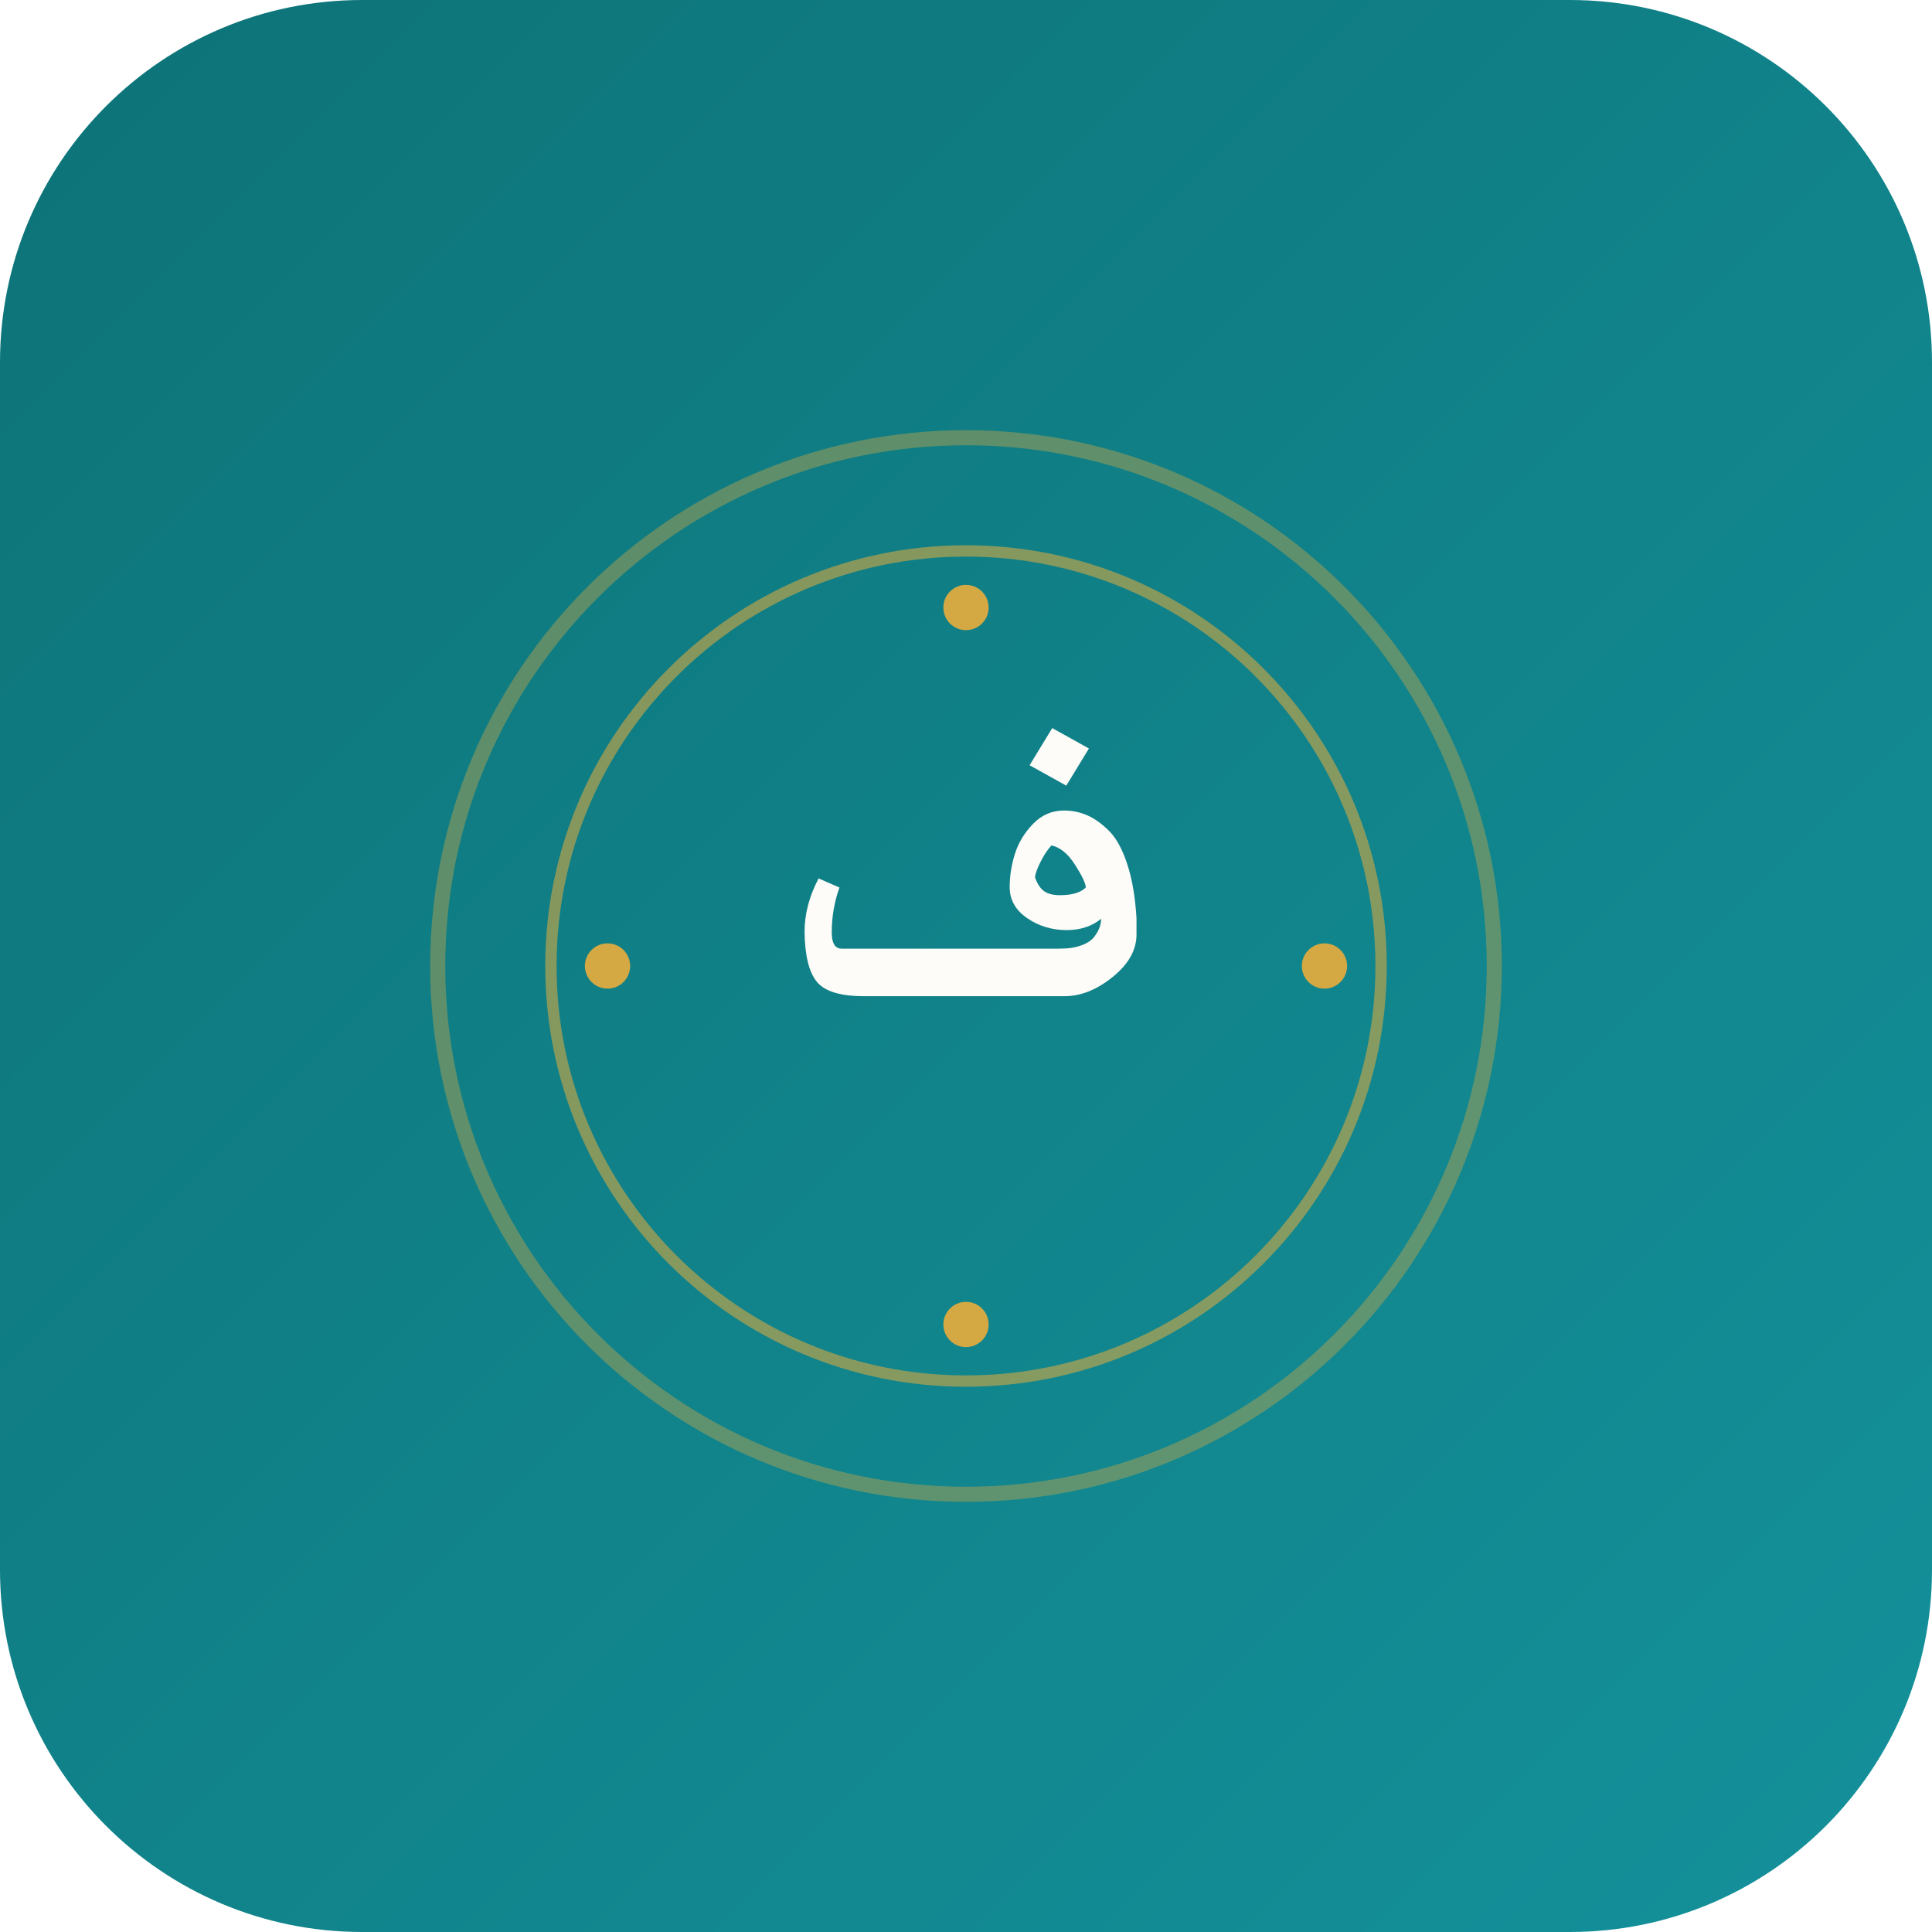
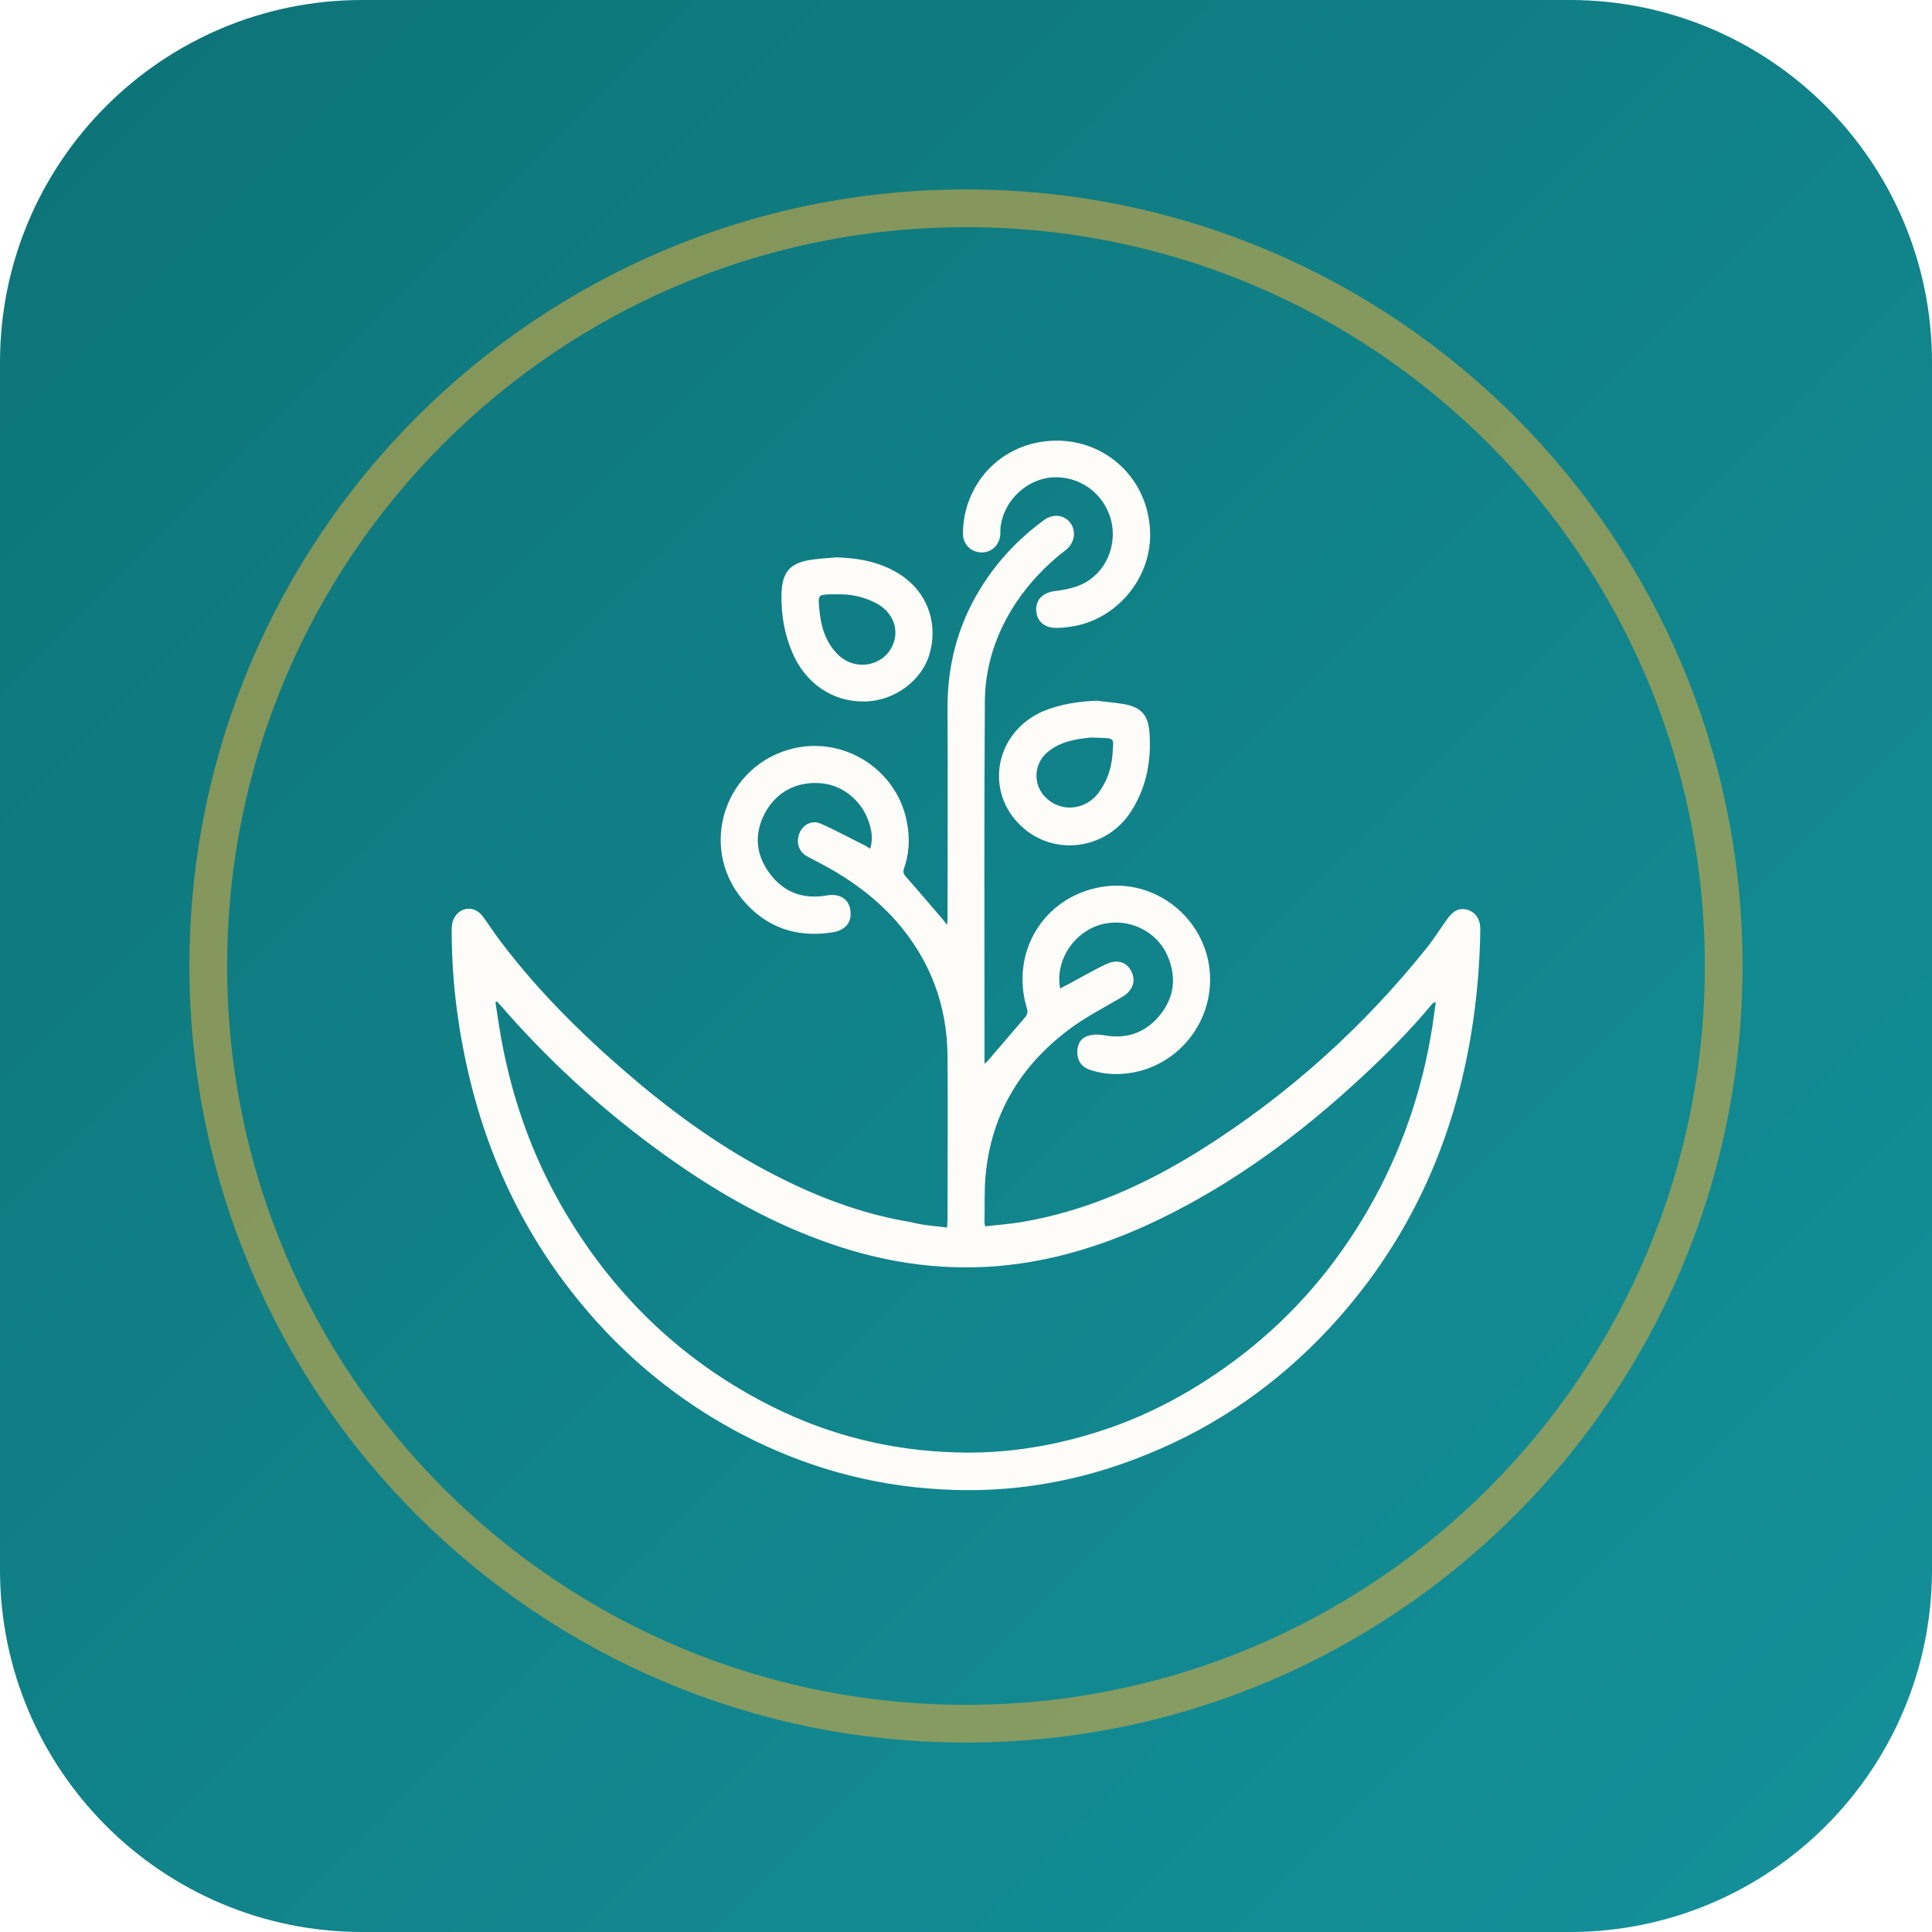
- <svg xmlns="http://www.w3.org/2000/svg" viewBox="0 0 512 512">
-   <defs>
-     <linearGradient id="bg" x1="0%" y1="0%" x2="100%" y2="100%">
-       <stop offset="0%" stop-color="#0D7377" />
-       <stop offset="100%" stop-color="#14919B" />
+ <svg xmlns="http://www.w3.org/2000/svg" version="1.1" id="Layer_1" x="0px" y="0px" viewBox="0 0 512 512" style="enable-background:new 0 0 512 512;" xml:space="preserve">
+   <style type="text/css">
+ 	.st0{fill:url(#SVGID_1_);}
+ 	.st1{opacity:0.6;fill:none;stroke:#D4A843;stroke-width:3;enable-background:new    ;}
+ 	.st2{fill:#D4A843;}
+ 	.st3{fill:#FEFCF8;}
+ 	.st4{fill:url(#SVGID_2_);}
+ 	.st5{opacity:0.6;fill:none;stroke:#D4A843;stroke-width:10;enable-background:new    ;}
+ </style>
+   <linearGradient id="SVGID_1_" gradientUnits="userSpaceOnUse" x1="-745.07" y1="1254.839" x2="-744.07" y2="1253.839" gradientTransform="matrix(512 0 0 -512 379673 642841)">
+     <stop offset="0" style="stop-color:#0D7377" />
+     <stop offset="1" style="stop-color:#14919B" />
+   </linearGradient>
+   <path class="st0" d="M-1706.9,363.6h320c53,0,96,43,96,96v320c0,53-43,96-96,96h-320c-53,0-96-43-96-96v-320  C-1802.9,406.6-1759.9,363.6-1706.9,363.6z" />
+   <g transform="translate(256 256)">
+     <circle class="st1" cx="-1802.9" cy="363.6" r="200.8" />
+     <g>
+       <circle class="st2" cx="-1976.3" cy="363.6" r="11" />
+       <circle class="st2" cx="-1629.4" cy="363.6" r="11" />
+       <circle class="st2" cx="-1802.9" cy="190.2" r="11" />
+       <circle class="st2" cx="-1802.9" cy="537.1" r="11" />
+     </g>
+   </g>
+   <g>
+     <g>
+       <path class="st3" d="M-1551.5,684.3c0-0.8,0.1-1.4,0.1-1.9c0-13.5,0.1-27,0-40.5c-0.1-12.7-4.3-23.9-12.7-33.4    c-5.6-6.4-12.5-11.1-20-14.9c-0.7-0.4-1.4-0.7-2.1-1.2c-2-1.2-2.7-3.5-1.7-5.8c0.8-2,3-3.2,5.1-2.3c3.8,1.6,7.4,3.6,11,5.5    c0.4,0.2,0.8,0.5,1.4,0.9c0.6-2.1,0.4-4-0.1-5.9c-1.6-5.6-6.4-9.8-11.7-10.3c-6.3-0.6-11.6,2.1-14.4,7.7    c-2.5,5.1-1.9,10.1,1.4,14.6c3.5,4.7,8.3,6.4,14.1,5.4c3.7-0.7,6.1,1.4,5.9,5.1c-0.1,1.9-1.7,3.5-4,3.9c-9.1,1.6-16.9-1-22.8-8.1    c-11-13.4-4.1-33.4,12.8-37.3c13.1-3,26.1,5.9,28.1,19.2c0.5,3.6,0.4,7.1-0.9,10.5c-0.4,1-0.1,1.6,0.6,2.4c3,3.4,5.9,6.8,8.8,10.2    c0.3,0.3,0.5,0.7,1.1,1.4c0.1-1,0.1-1.5,0.1-2.1c0-17,0.1-34,0-51c-0.1-10.8,2.5-20.9,8.1-30.1c4.1-6.7,9.5-12.3,15.7-17    c2.2-1.6,5-1.3,6.4,0.6c1.6,2.1,1.1,5-1.1,6.7c-4.8,3.7-9.1,8.1-12.4,13.2c-4.8,7.3-7.6,15.5-7.6,24.2    c-0.2,26.7-0.1,53.4-0.1,80.1c0,3.2,0,6.3,0,9.8c0.5-0.4,0.7-0.5,0.9-0.7c3-3.5,5.9-7,9-10.5c0.8-0.9,1-1.5,0.7-2.6    c-4.1-13.8,4.2-27.4,18.2-29.9c13.3-2.4,26,7.5,27.1,20.9c1,12.1-7.3,22.7-18.9,25c-3.5,0.7-6.9,0.5-10.3-0.4    c-2.3-0.7-3.5-2-3.6-4.1c-0.1-2,0.6-3.7,2.5-4.4c1.2-0.5,2.7-0.5,3.9-0.2c5.7,1.1,10.5-0.5,14.1-5c3.6-4.5,4.1-9.5,1.8-14.7    c-2.7-6.2-9.8-9.5-16.4-7.7c-6.5,1.8-11,8.4-10.3,15c0,0.2,0.1,0.5,0.2,0.9c0.6-0.3,1-0.6,1.5-0.9c3.4-1.8,6.6-3.7,10.1-5.3    c2.7-1.2,5-0.3,6.1,2.1c1.1,2.4,0.1,4.7-2.4,6.2c-4.6,2.7-9.4,5.2-13.7,8.4c-11.8,9-18.8,20.8-20.2,35.7    c-0.4,3.9-0.2,7.8-0.3,11.7c0,0.2,0.1,0.5,0.2,1c3-0.3,5.9-0.6,8.8-1c16.3-2.7,31-9.3,44.9-18.1c21.3-13.5,39.8-30.1,55.6-49.8    c1.8-2.3,3.4-4.7,5.1-7.1c1.5-2.2,3.1-2.9,5-2.3c2.1,0.6,3.2,2.3,3.1,4.9c-0.1,12.8-1.7,25.5-4.7,38    c-5.7,23.1-16.5,43.4-32.7,60.8c-12.8,13.7-27.8,24.2-45.2,31.2c-16.3,6.6-33.2,9.6-50.8,8.6c-17.4-0.9-33.8-5.5-49.2-13.6    c-13.4-7-25.3-16.1-35.5-27.3c-16.4-18-27.1-39-32.5-62.7c-2.6-11.4-4-23-4-34.8c0-1.1,0.1-2.3,0.6-3.2c1.6-2.8,5-3,7-0.4    c1.5,2,2.8,4.1,4.4,6.1c10,13.2,21.8,24.8,34.5,35.4c11.2,9.3,23.1,17.5,36.2,24c9.9,4.9,20.1,8.5,31,10.3    C-1557.6,683.7-1554.7,684-1551.5,684.3z M-1662.9,628.4c-0.1,0.1-0.3,0.2-0.4,0.2c0.3,1.8,0.6,3.6,0.8,5.5    c2.6,16.7,8,32.5,16.7,47c12.5,20.9,29.5,37,51.4,47.8c14.2,7,29.2,10.6,44.9,11.1c11.2,0.3,22.2-1.2,33-4.4    c14.1-4.2,26.7-11,38.3-20c12.7-9.9,22.9-21.9,30.9-35.8c8.1-14.1,13.3-29.2,15.9-45.3c0.3-2,0.6-4,0.9-6    c-0.5,0.1-0.8,0.2-0.9,0.4c-5.4,6.6-11.4,12.6-17.6,18.3c-15.1,13.9-31.4,26.1-50,35c-12.6,6-25.7,10.3-39.6,11.5    c-15.3,1.3-30-1.1-44.3-6.4c-13.9-5.2-26.7-12.5-38.7-21.2c-14-10.1-26.8-21.6-38.3-34.5C-1660.9,630.6-1661.9,629.5-1662.9,628.4    z" />
+       <path class="st3" d="M-1501.3,512.8c0.1,11.3-8.7,21.4-19.8,22.9c-1.2,0.2-2.4,0.3-3.6,0.3c-3,0-4.9-1.9-4.9-4.6    c0-2.7,2-4.3,4.9-4.6c2.2-0.2,4.5-0.7,6.5-1.7c5.9-2.8,8.8-9.7,7.1-16c-1.8-6.5-7.8-10.9-14.4-10.4c-6.4,0.4-11.9,5.6-12.9,12    c-0.1,0.7-0.1,1.4-0.1,2.1c-0.2,2.6-2.2,4.5-4.7,4.5c-2.5,0-4.5-2-4.5-4.7c0-11.1,8-21.2,19.9-22.8    C-1513.5,487.9-1501.4,498.5-1501.3,512.8z" />
+       <path class="st3" d="M-1514.5,553.9c2.3,0.3,4.6,0.5,6.8,0.9c4.1,0.7,5.9,2.6,6.3,6.7c0.6,7-0.6,13.6-4.4,19.6    c-6.1,9.7-19.2,11.6-27.5,3.8c-9-8.5-6.4-23,5.5-28.3C-1523.5,554.8-1519.1,554.1-1514.5,553.9z M-1514.5,563.1    c-0.6,0-1.2-0.1-1.8,0c-3.9,0.4-7.6,1.1-10.7,3.9c-3,2.8-3.3,7.6-0.5,10.7c3.7,4.1,10.1,3.7,13.4-0.9c2-2.7,3.1-5.8,3.4-9.2    C-1510.3,563-1509.8,563.3-1514.5,563.1z" />
+       <path class="st3" d="M-1578.9,518.5c5.5,0.1,10.8,1.1,15.5,4.1c6.7,4.2,9.7,11.8,7.5,19.6c-1.9,6.8-8.9,11.9-16.3,12    c-7.8,0.1-14.5-4.6-17.6-12.1c-1.9-4.6-2.8-9.4-2.7-14.4c0.1-5.6,2.1-7.9,7.6-8.7C-1582.9,518.7-1580.9,518.6-1578.9,518.5z     M-1578.9,527.6c-0.4,0-0.8,0-1.2,0c-3.3,0.1-3.4,0.1-3.1,3.5c0.3,4.2,1.4,8.1,4.4,11.2c4.5,4.7,12.2,3.1,14.1-2.9    c1.2-3.7-0.7-7.6-4.5-9.6C-1572.3,528.2-1575.5,527.6-1578.9,527.6z" />
+     </g>
+   </g>
+   <g>
+     <linearGradient id="SVGID_2_" gradientUnits="userSpaceOnUse" x1="-741.549" y1="1255.549" x2="-740.549" y2="1254.549" gradientTransform="matrix(512 0 0 -512 379673 642841)">
+       <stop offset="0" style="stop-color:#0D7377" />
+       <stop offset="1" style="stop-color:#14919B" />
    </linearGradient>
-   </defs>
-   <rect width="512" height="512" rx="96" fill="url(#bg)" />
-   <g transform="translate(256 256)">
-     <circle r="140" fill="none" stroke="#D4A843" stroke-width="4" opacity="0.4" />
-     <circle r="110" fill="none" stroke="#D4A843" stroke-width="3" opacity="0.6" />
-     <g fill="#FEFCF8">
-       <text x="0" y="8" text-anchor="middle" font-family="Amiri, serif" font-size="120" font-weight="700">ف</text>
+     <path class="st4" d="M96,0h320c53,0,96,43,96,96v320c0,53-43,96-96,96H96c-53,0-96-43-96-96V96C0,43,43,0,96,0z" />
+     <g transform="translate(256 256)">
+       <circle class="st5" cx="0" cy="0" r="200.8" />
    </g>
-     <g fill="#D4A843">
-       <circle cx="-95" cy="0" r="6" />
-       <circle cx="95" cy="0" r="6" />
-       <circle cx="0" cy="-95" r="6" />
-       <circle cx="0" cy="95" r="6" />
+     <g>
+       <g>
+         <path class="st3" d="M251,325.3c0-0.9,0.1-1.4,0.1-2c0-14.5,0.1-28.9,0-43.4c-0.1-13.6-4.6-25.5-13.6-35.8     c-6-6.8-13.4-11.9-21.4-16c-0.8-0.4-1.5-0.8-2.3-1.2c-2.2-1.3-2.9-3.7-1.9-6.2c0.9-2.1,3.2-3.4,5.4-2.5c4,1.7,7.9,3.9,11.8,5.8     c0.5,0.2,0.9,0.6,1.5,0.9c0.7-2.2,0.5-4.3-0.1-6.3c-1.7-6-6.8-10.4-12.6-11c-6.7-0.7-12.4,2.3-15.4,8.3     c-2.7,5.4-2.1,10.8,1.5,15.6c3.7,5,8.9,6.9,15.1,5.8c4-0.7,6.6,1.5,6.3,5.5c-0.2,2.1-1.8,3.7-4.3,4.2c-9.8,1.7-18.1-1.1-24.4-8.7     c-11.8-14.3-4.4-35.8,13.7-40c14-3.2,28,6.3,30.1,20.5c0.6,3.8,0.4,7.6-0.9,11.3c-0.4,1-0.1,1.7,0.7,2.5c3.2,3.6,6.3,7.3,9.5,11     c0.3,0.4,0.6,0.7,1.2,1.5c0.1-1,0.1-1.6,0.1-2.2c0-18.2,0.1-36.4,0-54.7c-0.1-11.6,2.6-22.3,8.7-32.2     c4.4-7.2,10.1-13.2,16.9-18.2c2.3-1.7,5.3-1.4,6.9,0.7c1.7,2.2,1.2,5.4-1.1,7.2c-5.2,4-9.7,8.7-13.3,14.1     c-5.2,7.9-8.1,16.6-8.2,25.9c-0.2,28.6-0.1,57.2-0.1,85.8c0,3.4,0,6.7,0,10.4c0.5-0.4,0.7-0.6,0.9-0.8c3.2-3.7,6.4-7.5,9.6-11.2     c0.8-0.9,1.1-1.6,0.7-2.8c-4.4-14.8,4.5-29.3,19.5-32c14.2-2.6,27.8,8,29,22.4c1.1,12.9-7.9,24.4-20.2,26.7     c-3.7,0.7-7.4,0.6-11-0.5c-2.5-0.7-3.7-2.2-3.9-4.4c-0.1-2.1,0.6-4,2.6-4.7c1.3-0.5,2.8-0.5,4.2-0.3c6.1,1.2,11.2-0.5,15.1-5.3     c3.9-4.8,4.4-10.2,2-15.7c-2.9-6.7-10.5-10.2-17.6-8.3c-6.9,1.9-11.8,8.9-11,16c0,0.3,0.1,0.5,0.2,1c0.6-0.4,1.1-0.7,1.6-0.9     c3.6-1.9,7.1-4,10.8-5.7c2.9-1.3,5.4-0.3,6.5,2.2c1.2,2.5,0.2,5-2.5,6.6c-4.9,2.9-10.1,5.5-14.6,9c-12.6,9.6-20.1,22.3-21.6,38.2     c-0.4,4.2-0.2,8.4-0.3,12.6c0,0.3,0.1,0.5,0.2,1c3.2-0.4,6.3-0.6,9.4-1.1c17.4-2.9,33.2-10,48.1-19.4     c22.8-14.4,42.6-32.2,59.5-53.3c1.9-2.4,3.6-5.1,5.4-7.6c1.6-2.3,3.3-3.1,5.4-2.5c2.2,0.7,3.4,2.5,3.4,5.2     c-0.2,13.7-1.8,27.3-5.1,40.7c-6.1,24.7-17.7,46.5-35,65.1c-13.7,14.7-29.8,25.9-48.4,33.4c-17.4,7.1-35.6,10.3-54.3,9.2     c-18.6-1-36.1-5.9-52.7-14.5c-14.4-7.5-27.1-17.3-38-29.2c-17.6-19.3-29-41.7-34.8-67.2c-2.8-12.2-4.3-24.6-4.3-37.2     c0-1.1,0.1-2.4,0.7-3.4c1.7-3,5.4-3.2,7.5-0.4c1.6,2.1,3,4.4,4.7,6.6c10.7,14.2,23.4,26.5,37,37.9c12,10,24.7,18.8,38.7,25.6     c10.6,5.2,21.6,9.1,33.2,11C244.5,324.7,247.6,324.9,251,325.3z M131.7,265.4c-0.1,0.1-0.3,0.2-0.4,0.2c0.3,2,0.6,3.9,0.9,5.9     c2.8,17.9,8.6,34.8,17.9,50.3c13.4,22.4,31.6,39.6,55,51.2c15.2,7.5,31.2,11.4,48.1,11.9c12,0.4,23.8-1.3,35.3-4.7     c15.1-4.4,28.6-11.8,41-21.4c13.6-10.6,24.5-23.4,33.1-38.3c8.7-15.1,14.3-31.3,17-48.5c0.3-2.1,0.6-4.3,0.9-6.4     c-0.6,0.1-0.8,0.2-1,0.5c-5.8,7-12.2,13.4-18.9,19.6c-16.1,14.9-33.6,27.9-53.5,37.5c-13.5,6.5-27.5,11-42.4,12.3     c-16.3,1.4-32.1-1.2-47.4-6.9c-14.9-5.5-28.5-13.4-41.4-22.7c-15-10.8-28.7-23.1-41-36.9C133.9,267.8,132.8,266.6,131.7,265.4z" />
+         <path class="st3" d="M304.8,141.6c0.1,12.1-9.3,22.9-21.2,24.5c-1.3,0.2-2.6,0.3-3.8,0.3c-3.2,0-5.2-2-5.2-4.9     c0-2.9,2.1-4.6,5.3-4.9c2.3-0.3,4.8-0.8,6.9-1.8c6.3-3,9.4-10.4,7.6-17.1c-1.9-7-8.3-11.6-15.4-11.2c-6.8,0.4-12.8,6-13.8,12.8     c-0.1,0.7-0.1,1.5-0.1,2.3c-0.2,2.8-2.3,4.9-5.1,4.8c-2.7-0.1-4.8-2.1-4.8-5c0-11.9,8.5-22.7,21.4-24.4     C291.7,115,304.7,126.3,304.8,141.6z" />
+         <path class="st3" d="M290.6,185.7c2.4,0.3,4.9,0.5,7.3,0.9c4.4,0.8,6.3,2.8,6.7,7.2c0.6,7.5-0.7,14.6-4.7,21     c-6.5,10.4-20.6,12.4-29.4,4c-9.6-9.1-6.9-24.7,5.9-30.3C281,186.6,285.7,185.9,290.6,185.7z M290.6,195.5c-0.6,0-1.3-0.1-1.9,0     c-4.1,0.4-8.2,1.2-11.4,4.1c-3.3,3-3.5,8.2-0.5,11.4c4,4.4,10.8,3.9,14.4-1c2.1-2.9,3.3-6.2,3.6-9.8     C295.1,195.3,295.7,195.7,290.6,195.5z" />
+         <path class="st3" d="M221.7,147.7c5.9,0.2,11.5,1.2,16.6,4.4c7.2,4.5,10.4,12.6,8.1,21c-2,7.3-9.5,12.8-17.5,12.8     c-8.3,0.1-15.5-4.9-18.9-12.9c-2.1-4.9-3-10-2.9-15.4c0.1-6,2.2-8.5,8.2-9.3C217.4,148,219.6,147.9,221.7,147.7z M221.7,157.5     c-0.4,0-0.9,0-1.3,0c-3.6,0.1-3.6,0.1-3.3,3.7c0.4,4.5,1.5,8.7,4.7,12c4.8,5.1,13.1,3.3,15.1-3.1c1.3-4-0.7-8.2-4.8-10.3     C228.8,158.1,225.3,157.4,221.7,157.5z" />
+       </g>
    </g>
  </g>
</svg>
